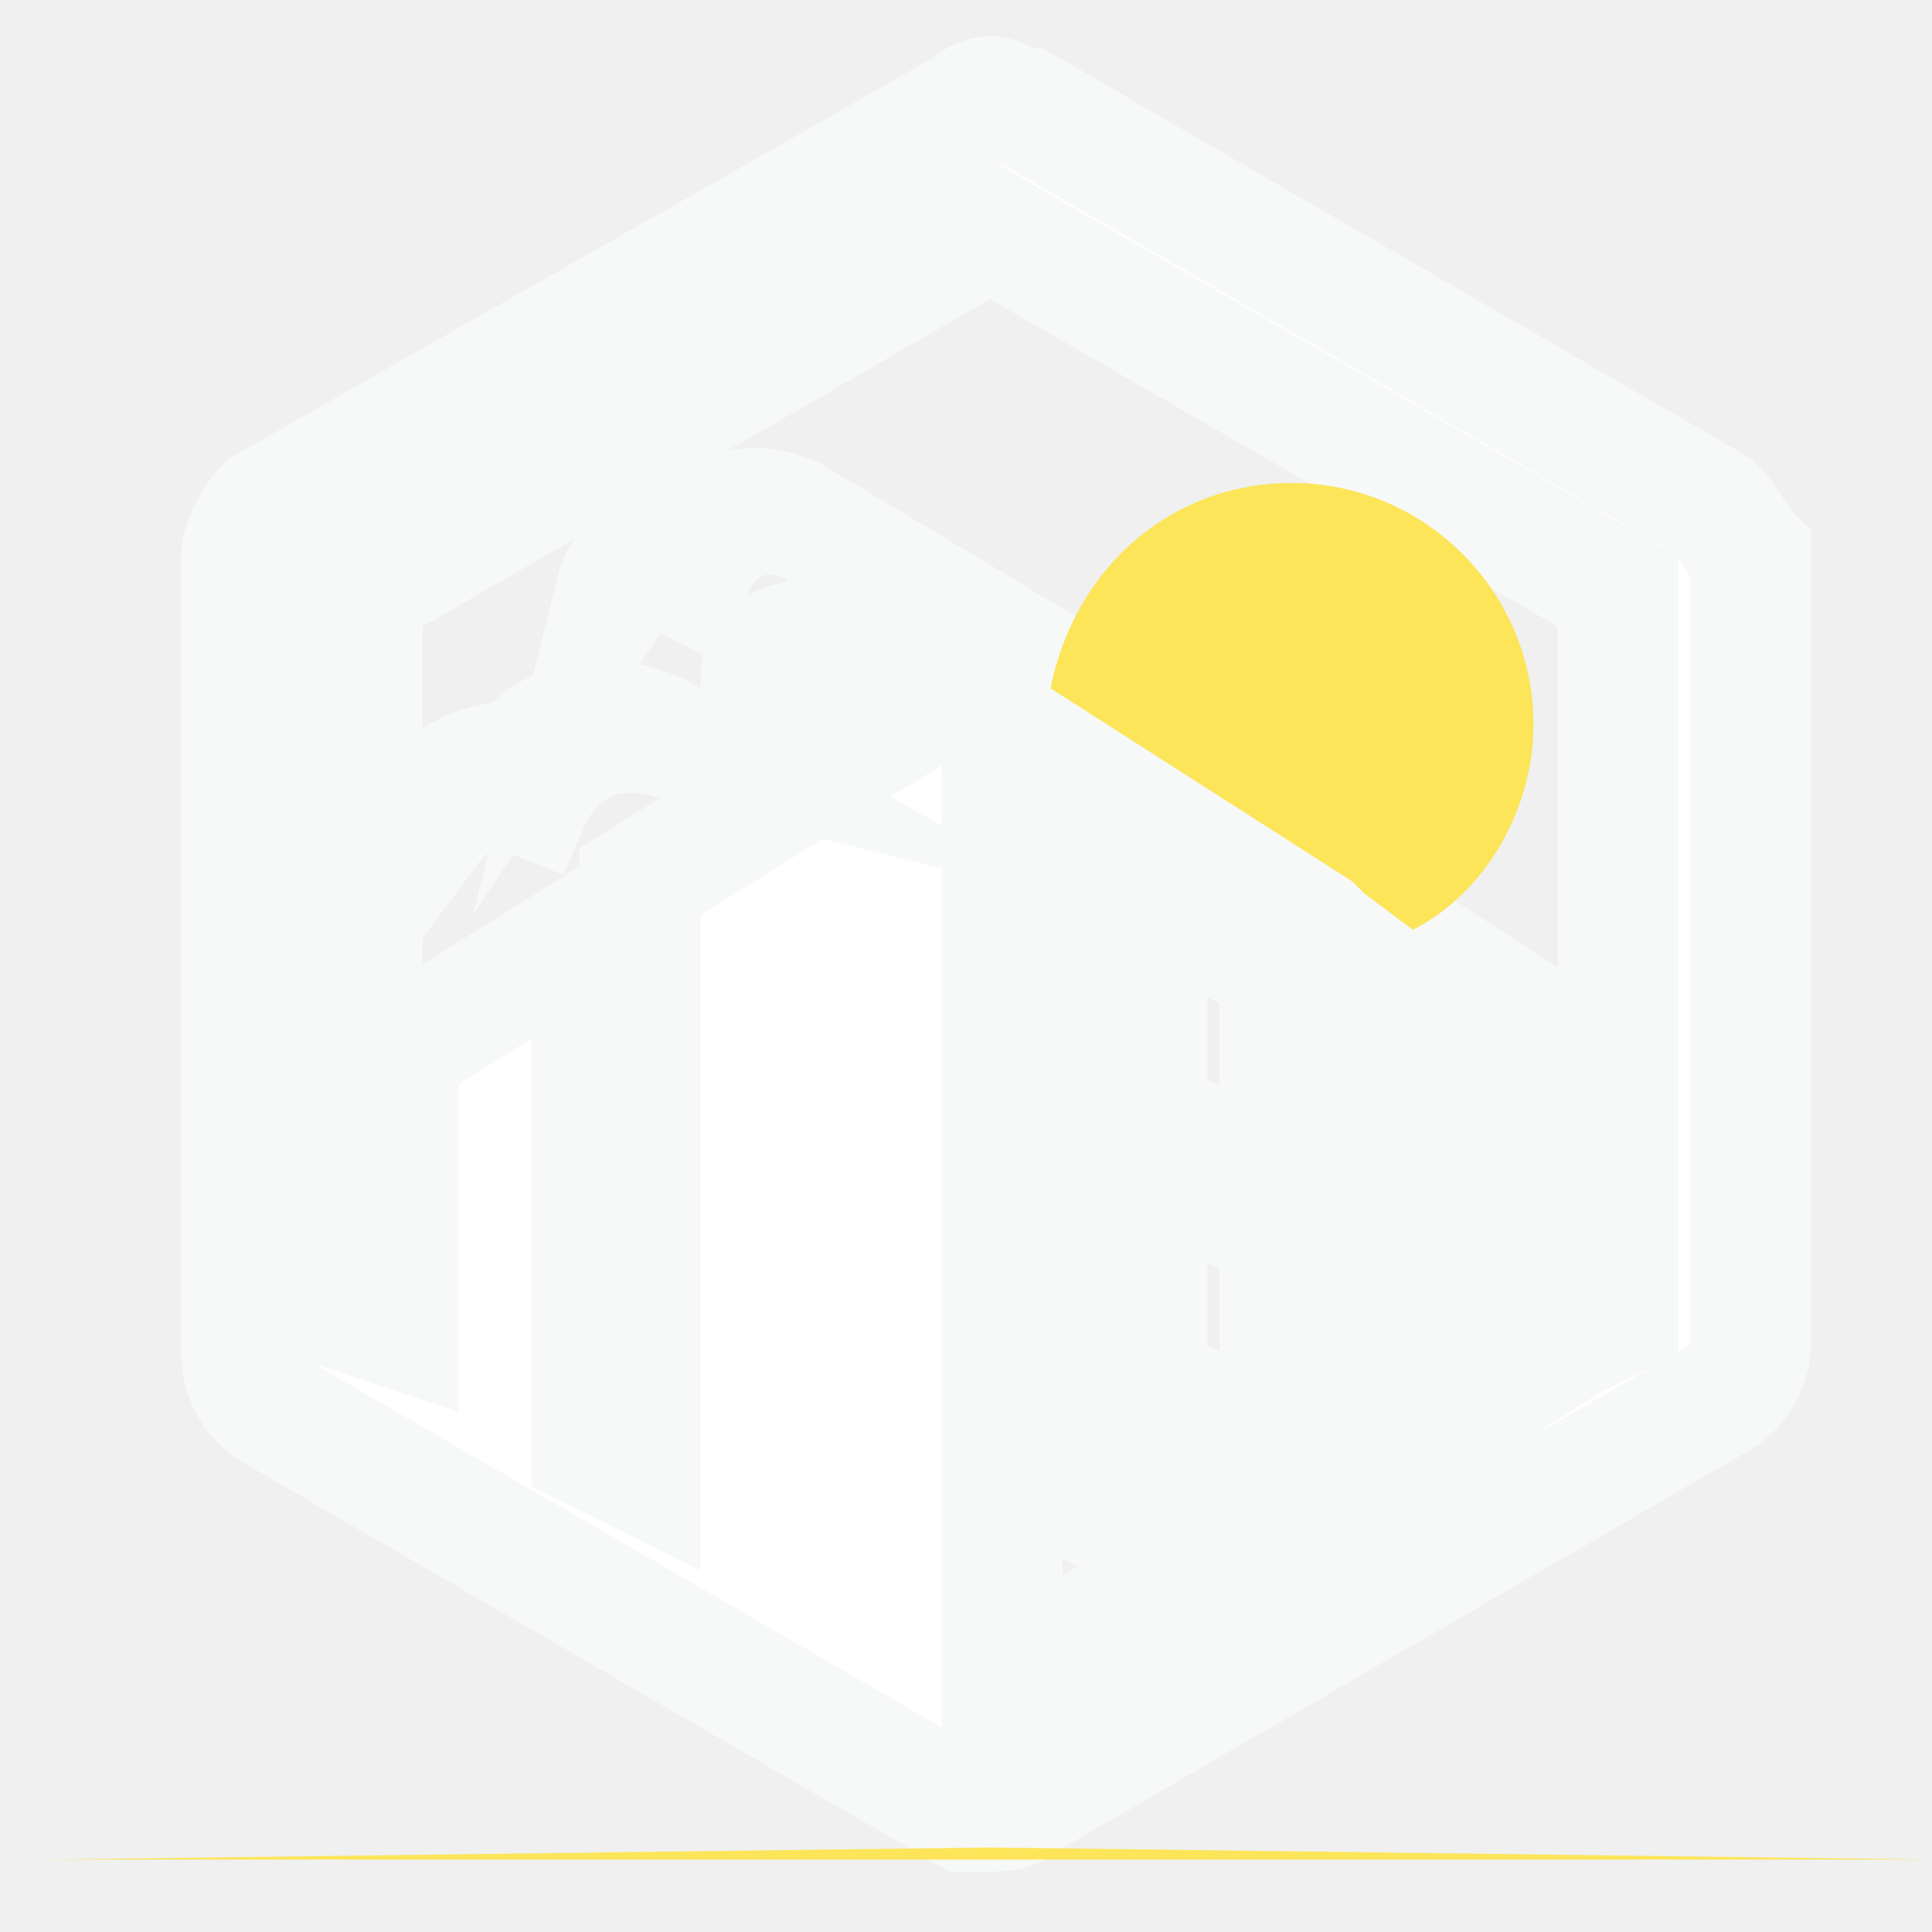
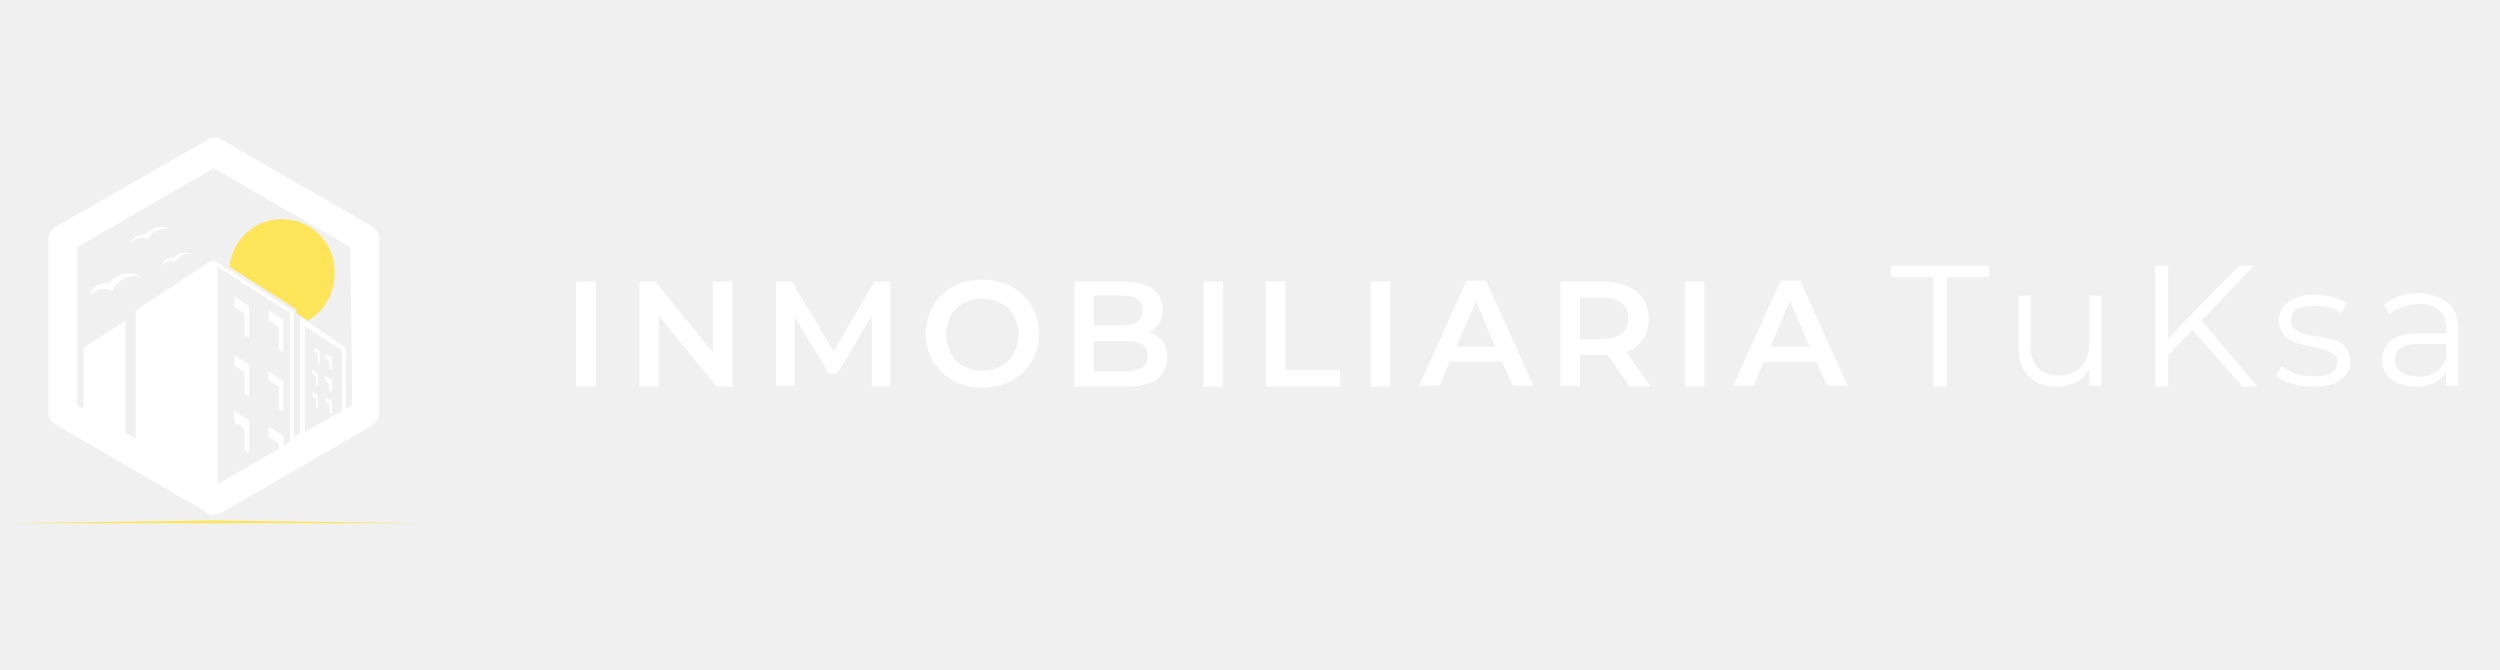
- <svg xmlns="http://www.w3.org/2000/svg" version="1.1" id="Layer_1" x="0px" y="0px" viewBox="0 0 16 16" style="enable-background:new 0 0 16 16;" xml:space="preserve">
+ <svg xmlns="http://www.w3.org/2000/svg" version="1.1" id="Layer_1" x="0px" y="0px" viewBox="0 0 269 72" style="enable-background:new 0 0 269 72;" xml:space="preserve">
  <style type="text/css">
- 	.st0{fill:#FFFFFF;stroke:#F7F8F8;stroke-miterlimit:10;}
- 	.st1{fill:#FCE559;}
+ 	.st0{enable-background:new    ;}
+ 	.st1{fill:#FFFFFF;}
+ 	.st2{fill:#FCE559;}
</style>
-   <g id="Layer_2_1_">
-     <g id="Layer_3">
- 	</g>
-     <path class="st0" d="M12.6,11.2L12.6,11.2l0.1-0.4l-0.2-0.1v0.1l0.2,0.1L12.6,11.2L12.6,11.2z M12.6,10.4L12.6,10.4l0.1-0.4   l-0.2-0.1V10l0.2,0.1L12.6,10.4L12.6,10.4z M12.6,9.5L12.6,9.5l0.1-0.4L12.5,9v0.1l0.2,0.1L12.6,9.5L12.6,9.5z M9.3,12.6l0.2,0.1   v-1.2l-0.6-0.3v0.4l0.4,0.2V12.6z M9.3,8.3l0.2,0.1V7.2L8.9,6.8v0.4l0.4,0.2V8.3z M9.3,10.5l0.2,0.1V9.4L8.9,9.1v0.4l0.4,0.2V10.5z    M10.6,11.1l0.2,0.1V9.9l-0.6-0.3V10l0.4,0.2V11.1z M10.6,8.8l0.2,0.1V7.7l-0.6-0.3v0.4L10.6,8V8.8z M12.1,9.3L12.1,9.3l0.1-0.4   L12,8.8v0.1L12.1,9L12.1,9.3L12.1,9.3z M14.2,4.2L8.5,0.9c-0.1,0-0.2-0.1-0.3-0.1C8.1,0.8,8,0.9,8,0.9L2.2,4.2C2.1,4.3,2,4.5,2,4.6   v6.6c0,0.2,0.1,0.4,0.3,0.5L8,15C8,15,8.1,15,8.2,15l0,0c0.1,0,0.2,0,0.3-0.1l5.7-3.3c0.2-0.1,0.3-0.3,0.3-0.5V4.6   C14.4,4.5,14.3,4.3,14.2,4.2z M11.1,12.3l-0.3,0.2v-0.4l-0.6-0.3v0.4l0.4,0.2v0.2l-2.3,1.3V5.7l2.8,1.8L11.1,12.3L11.1,12.3z    M13,11.1L11.6,12v-4L13,8.8V11.1z M13.4,10.9l-0.2,0.1V8.8l-1.7-1.1v4.4l-0.2,0.1V7.4l-3-1.9v0l0,0l-0.1,0L5.3,7.3v4.9L4.9,12V7.7   l-1.6,1v2.3L3,10.9v-6l5.2-3l5.2,3L13.4,10.9L13.4,10.9z M12.1,10.2L12.1,10.2l0.1-0.4L12,9.6v0.1l0.2,0.1L12.1,10.2L12.1,10.2z    M12.1,11L12.1,11l0.1-0.4L12,10.5v0.1l0.2,0.1L12.1,11L12.1,11z M4.3,6.3c0,0-0.7,0-0.7,0.5c0,0,0.3-0.4,0.8-0.2   c0,0,0.3-0.7,1.1-0.5C5.5,6.1,4.8,5.7,4.3,6.3z M6.7,5.3c0,0-0.4,0-0.4,0.3c0,0,0.2-0.2,0.5-0.1c0,0,0.2-0.4,0.6-0.3   C7.4,5.2,7,5,6.7,5.3z M6.6,4.3c0,0-0.5-0.3-0.9,0.2c0,0-0.5,0-0.6,0.4c0,0,0.2-0.3,0.6-0.1C5.7,4.7,6,4.1,6.6,4.3z" />
-     <path class="st1" d="M8.2,15.3l-7.8,0.1H16L8.2,15.3z M11.3,7.4l0.4,0.3c0.6-0.3,1-1,1-1.7c0-1.1-0.9-2-2-2c-1,0-1.8,0.7-2,1.7   l2.5,1.6L11.3,7.4L11.3,7.4z" />
+   <g class="st0">
+     <path class="st1" d="M208,29.8h-4.5v-1.2h10.5v1.2h-4.5v11.8H208V29.8z" />
  </g>
+   <g class="st0">
+     <path class="st1" d="M226.1,31.8v9.7h-1.3v-1.8c-0.3,0.6-0.8,1.1-1.4,1.4c-0.6,0.3-1.3,0.5-2.1,0.5c-1.3,0-2.3-0.4-3-1.1   c-0.7-0.7-1.1-1.7-1.1-3.1v-5.6h1.3v5.5c0,1,0.3,1.8,0.8,2.3c0.5,0.5,1.2,0.8,2.2,0.8c1,0,1.8-0.3,2.4-0.9c0.6-0.6,0.9-1.5,0.9-2.6   v-5.1H226.1z" />
+   </g>
+   <g class="st0">
+     <path class="st1" d="M235.9,35.5l-2.6,2.7v3.4h-1.4V28.6h1.4v7.8l7.6-7.8h1.6l-5.6,5.9l6,7.1h-1.6L235.9,35.5z" />
+   </g>
+   <g class="st0">
+     <path class="st1" d="M246.6,41.3c-0.7-0.2-1.3-0.5-1.7-0.9l0.6-1c0.4,0.3,0.9,0.6,1.5,0.8c0.6,0.2,1.3,0.3,1.9,0.3   c0.9,0,1.5-0.1,2-0.4c0.4-0.3,0.6-0.7,0.6-1.2c0-0.4-0.1-0.6-0.4-0.8s-0.5-0.4-0.9-0.5c-0.4-0.1-0.8-0.2-1.4-0.3   c-0.8-0.1-1.4-0.3-1.9-0.5c-0.5-0.2-0.9-0.4-1.2-0.8c-0.3-0.4-0.5-0.9-0.5-1.5c0-0.8,0.3-1.5,1-2c0.7-0.5,1.6-0.8,2.8-0.8   c0.6,0,1.3,0.1,1.9,0.2c0.6,0.2,1.1,0.4,1.6,0.7l-0.6,1.1c-0.8-0.6-1.8-0.8-2.9-0.8c-0.8,0-1.5,0.1-1.9,0.4   c-0.4,0.3-0.6,0.7-0.6,1.2c0,0.4,0.1,0.7,0.4,0.9s0.5,0.4,0.9,0.5c0.4,0.1,0.8,0.2,1.5,0.3c0.8,0.1,1.4,0.3,1.9,0.4   c0.5,0.1,0.9,0.4,1.2,0.8c0.3,0.4,0.5,0.9,0.5,1.5c0,0.8-0.4,1.5-1.1,2c-0.7,0.5-1.7,0.7-2.9,0.7C248.1,41.6,247.3,41.5,246.6,41.3   z" />
+     <path class="st1" d="M263.5,32.7c0.7,0.6,1,1.6,1,2.8v6h-1.3V40c-0.3,0.5-0.7,0.9-1.3,1.2c-0.6,0.3-1.3,0.4-2,0.4   c-1.1,0-1.9-0.3-2.6-0.8s-1-1.2-1-2.1c0-0.8,0.3-1.5,0.9-2c0.6-0.5,1.5-0.8,2.9-0.8h3.1v-0.6c0-0.8-0.2-1.5-0.7-1.9   c-0.5-0.4-1.2-0.7-2.1-0.7c-0.6,0-1.2,0.1-1.8,0.3c-0.6,0.2-1.1,0.5-1.5,0.8l-0.6-1c0.5-0.4,1.1-0.7,1.8-1c0.7-0.2,1.4-0.3,2.2-0.3   C261.8,31.7,262.8,32.1,263.5,32.7z M262,40.1c0.5-0.3,0.9-0.8,1.2-1.5V37h-3c-1.7,0-2.5,0.6-2.5,1.7c0,0.6,0.2,1,0.6,1.3   c0.4,0.3,1,0.5,1.8,0.5C260.8,40.6,261.5,40.4,262,40.1z" />
+   </g>
+   <g class="st0">
+     <path class="st1" d="M62,30.3h2.1v11.3H62V30.3z" />
+     <path class="st1" d="M78.8,30.3v11.3h-1.7l-6.2-7.6v7.6h-2.1V30.3h1.7l6.2,7.6v-7.6H78.8z" />
+     <path class="st1" d="M93.8,41.5l0-7.5l-3.7,6.2h-0.9l-3.7-6.1v7.4h-2V30.3h1.7l4.5,7.5l4.4-7.5h1.7l0,11.3H93.8z" />
+     <path class="st1" d="M102.6,41c-0.9-0.5-1.6-1.2-2.2-2.1c-0.5-0.9-0.8-1.9-0.8-3c0-1.1,0.3-2.1,0.8-3c0.5-0.9,1.3-1.6,2.2-2.1   c0.9-0.5,2-0.7,3.1-0.7s2.2,0.3,3.1,0.7c0.9,0.5,1.6,1.2,2.2,2.1c0.5,0.9,0.8,1.9,0.8,3s-0.3,2.1-0.8,3c-0.5,0.9-1.3,1.6-2.2,2.1   c-0.9,0.5-2,0.7-3.1,0.7S103.5,41.5,102.6,41z M107.7,39.4c0.6-0.3,1.1-0.8,1.4-1.4c0.3-0.6,0.5-1.3,0.5-2s-0.2-1.4-0.5-2   s-0.8-1.1-1.4-1.4s-1.3-0.5-2-0.5s-1.4,0.2-2,0.5c-0.6,0.3-1.1,0.8-1.4,1.4s-0.5,1.3-0.5,2s0.2,1.4,0.5,2c0.3,0.6,0.8,1.1,1.4,1.4   c0.6,0.3,1.3,0.5,2,0.5S107.1,39.7,107.7,39.4z" />
+     <path class="st1" d="M125.1,36.7c0.4,0.5,0.5,1.1,0.5,1.8c0,1-0.4,1.7-1.1,2.3c-0.8,0.5-1.8,0.8-3.3,0.8h-5.6V30.3h5.3   c1.3,0,2.4,0.3,3.1,0.8c0.7,0.5,1.1,1.2,1.1,2.2c0,0.6-0.1,1.1-0.4,1.5s-0.6,0.8-1.1,1C124.2,35.9,124.7,36.2,125.1,36.7z    M117.7,31.9V35h3c0.7,0,1.3-0.1,1.7-0.4c0.4-0.3,0.6-0.6,0.6-1.2c0-0.5-0.2-0.9-0.6-1.2s-1-0.4-1.7-0.4H117.7z M123.5,38.3   c0-1.1-0.8-1.6-2.4-1.6h-3.4v3.3h3.4C122.7,39.9,123.5,39.4,123.5,38.3z" />
+     <path class="st1" d="M129.5,30.3h2.1v11.3h-2.1V30.3z" />
+     <path class="st1" d="M136.2,30.3h2.1v9.5h5.9v1.8h-8V30.3z" />
+     <path class="st1" d="M147.5,30.3h2.1v11.3h-2.1V30.3z" />
+     <path class="st1" d="M161.6,38.9h-5.6l-1.1,2.6h-2.2l5.1-11.3h2.1l5.1,11.3h-2.2L161.6,38.9z M160.9,37.3l-2.1-4.9l-2.1,4.9H160.9z   " />
+     <path class="st1" d="M175.3,41.5l-2.3-3.3c-0.1,0-0.2,0-0.4,0H170v3.3h-2.1V30.3h4.6c1,0,1.8,0.2,2.6,0.5s1.3,0.8,1.7,1.4   c0.4,0.6,0.6,1.3,0.6,2.1c0,0.8-0.2,1.6-0.6,2.2c-0.4,0.6-1,1.1-1.8,1.4l2.6,3.7H175.3z M174.5,32.6c-0.5-0.4-1.2-0.6-2.1-0.6H170   v4.5h2.4c0.9,0,1.6-0.2,2.1-0.6s0.7-0.9,0.7-1.7C175.2,33.6,175,33,174.5,32.6z" />
+     <path class="st1" d="M181.3,30.3h2.1v11.3h-2.1V30.3z" />
+     <path class="st1" d="M195.4,38.9h-5.6l-1.1,2.6h-2.2l5.1-11.3h2.1l5.1,11.3h-2.2L195.4,38.9z M194.7,37.3l-2.1-4.9l-2.1,4.9H194.7z   " />
+   </g>
+   <path class="st1" d="M35.5,44.5h0.2v-1.4L35,42.8v0.4l0.4,0.3L35.5,44.5z M35.5,42.1h0.2v-1.2L35,40.5V41l0.4,0.3L35.5,42.1z   M35.5,39.7h0.2v-1.3L35,38.1v0.4l0.4,0.3L35.5,39.7z M26.3,48.4l0.5,0.3v-3.5l-1.6-1v1.2l1.1,0.7V48.4z M26.3,36.1l0.5,0.3v-3.5  l-1.6-1V33l1.1,0.7V36.1z M26.3,42.4l0.5,0.3v-3.5l-1.6-1v1.1l1.1,0.7V42.4z M30,44l0.5,0.3V41l-1.6-1v0.9l1.1,0.7V44z M30,37.6  l0.5,0.3v-3.5l-1.6-1v1.1l1.1,0.7V37.6z M34.2,39.1h0.2v-1.3l-0.6-0.4v0.4l0.4,0.3L34.2,39.1z M40.1,24.4l-16.3-9.4  c-0.2-0.1-0.5-0.2-0.7-0.2c-0.3,0-0.5,0.1-0.7,0.2L6,24.4c-0.5,0.3-0.8,0.8-0.8,1.3v18.7c0,0.5,0.3,1,0.8,1.3l16.2,9.4  c0.2,0.2,0.5,0.3,0.8,0.3l0,0c0.3,0,0.5-0.1,0.8-0.2L40,45.8c0.5-0.3,0.8-0.8,0.8-1.3V25.7c0-0.5-0.3-1-0.8-1.3H40.1z M31.2,47.5  L30.5,48v-1.1l-1.6-1V47l1.1,0.7v0.6l-6.6,3.8V28.7l7.8,5L31.2,47.5z M36.8,44.2l-4,2.3V35.1l4,2.6V44.2z M37.9,43.6L37.2,44v-6.6  l-4.9-3.3v12.5L31.6,47V33.5L23,28l0,0h-0.2l-8.2,5.4v13.8l-1.1-0.6V34.5L9,37.4V44l-0.7-0.4V26.6L23,18.1l14.7,8.5L37.9,43.6z   M34,41.5h0.2v-1.3l-0.6-0.4v0.4l0.4,0.3L34,41.5z M34,43.9h0.2v-1.4l-0.6-0.3v0.4l0.4,0.3L34,43.9z M11.8,30.4c0,0-2,0-2.1,1.4  c0.6-0.7,1.6-0.9,2.4-0.5c0.5-1.3,2-1.9,3.3-1.4C14.2,29.1,12.7,29.3,11.8,30.4z M18.7,27.7c0,0-1.2,0-1.2,0.8  c0.3-0.4,0.9-0.5,1.4-0.3c0.3-0.7,1.1-1.1,1.8-0.8C20.1,27,19.2,27.2,18.7,27.7z M18.4,24.7c-0.9-0.5-2-0.3-2.7,0.5c0,0-1.5,0-1.6,1  c0.4-0.6,1.2-0.8,1.8-0.5C16.4,24.8,17.5,24.4,18.4,24.7z" />
+   <path class="st2" d="M23,56L0.9,56.3h44.2L23,56z M31.9,33.7l1.2,0.8c1.8-1,2.9-2.9,2.9-5c0.2-3.1-2.3-5.8-5.4-5.9  c-3-0.2-5.6,2.1-5.9,5.1l7.2,4.6V33.7z" />
</svg>
